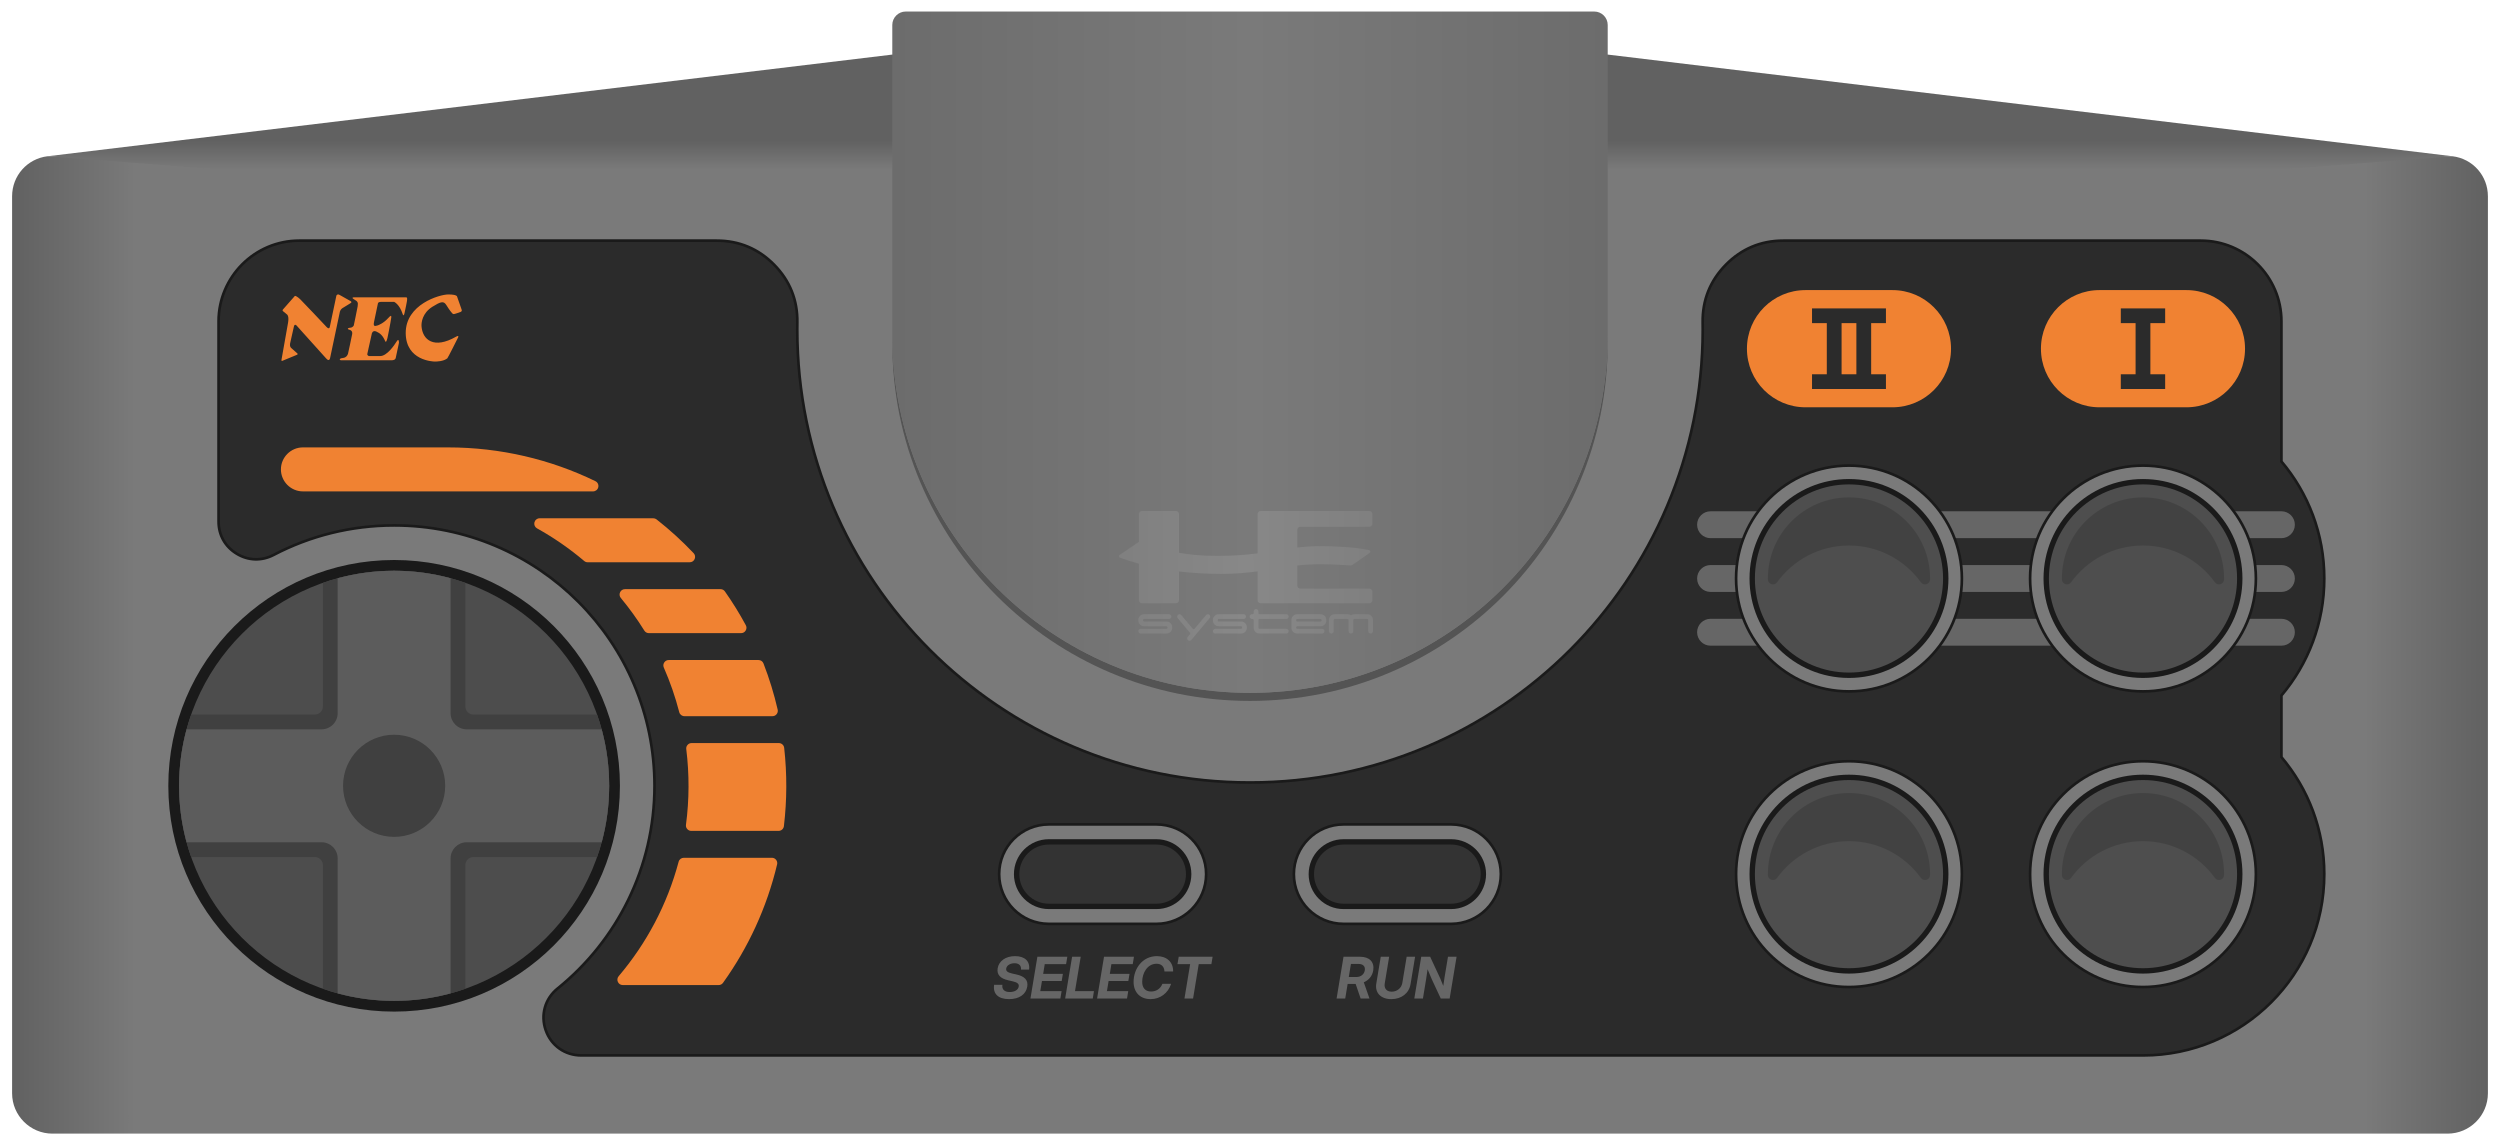
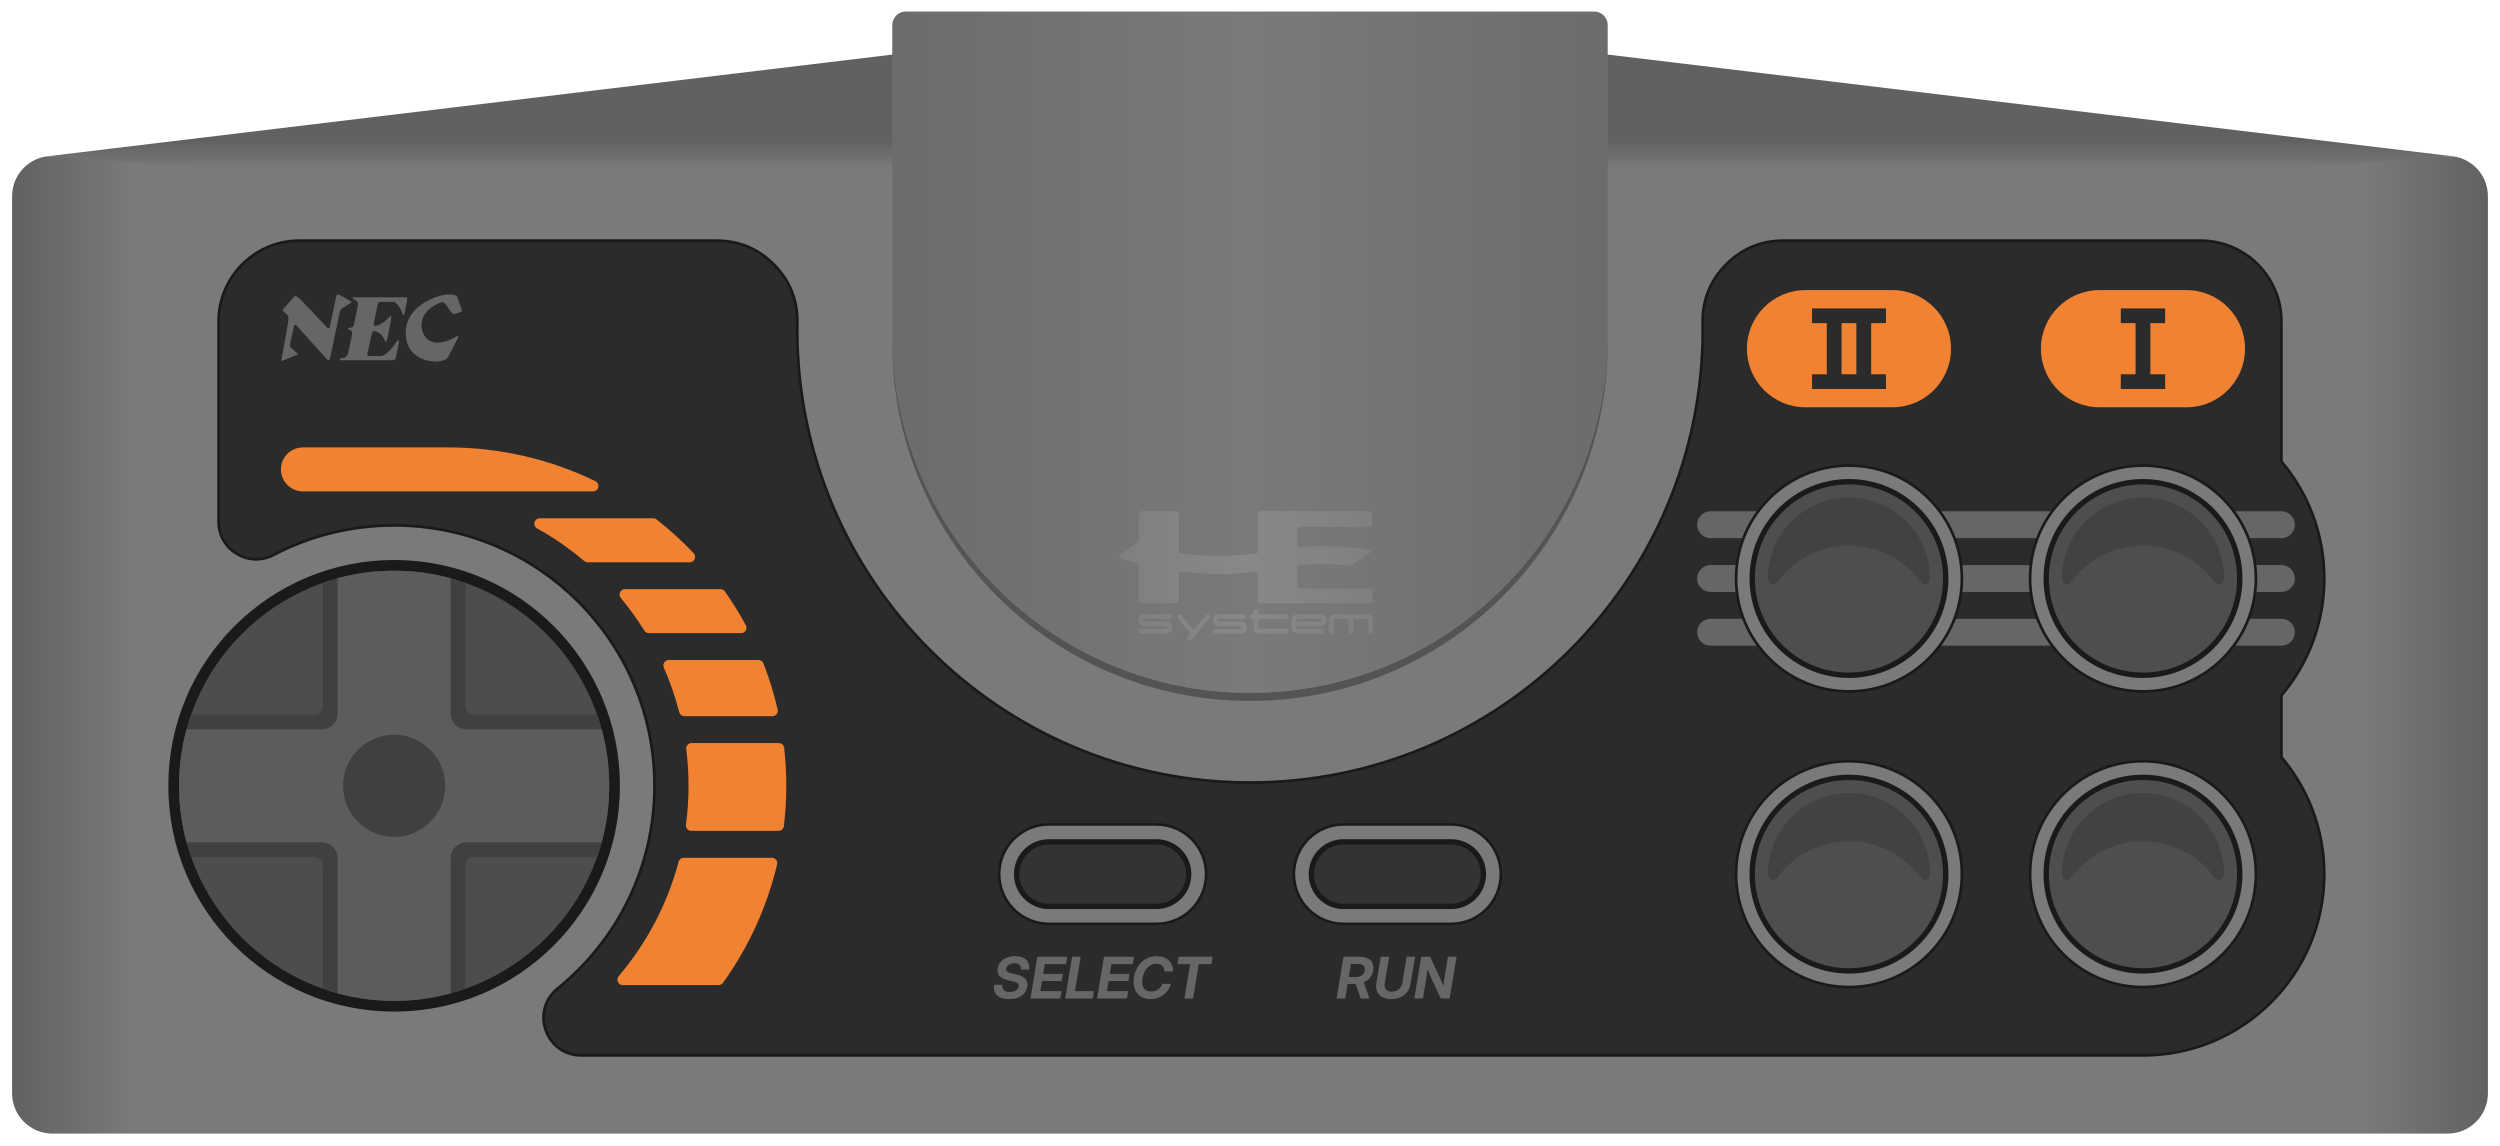
<svg xmlns="http://www.w3.org/2000/svg" xml:space="preserve" viewBox="0 0 930 426" width="930px" height="426px" version="1.1" style="shape-rendering:geometricPrecision; fill-rule:evenodd; clip-rule:evenodd">
  <defs>
    <style type="text/css">
    .str0 {stroke:#1A1A1A}
    .fil8 {fill:#1A1A1A}
    .fil14 {fill:#333333}
    .fil11 {fill:#404040}
    .fil10 {fill:#4D4D4D}
    .fil15 {fill:#4E4E4E}
    .fil4 {fill:#545454}
    .fil12 {fill:#5C5C5C}
    .fil9 {fill:#666666}
    .fil3 {fill:#7A7A7A}
    .fil2 {fill:#F08232}
    .fil1 {fill:#2B2B2B}
    .fil16 {fill:black;fill-opacity:0.15}
    .fil5 {fill:url(#id0)}
    .fil6 {fill:url(#id1)}
    .fil0 {fill:url(#id2)}
    .fil7 {fill:url(#id3)}
  </style>
    <linearGradient id="id0" gradientUnits="userSpaceOnUse" x1="465" y1="63.017" x2="465" y2="20.305">
      <stop offset="0" style="stop-opacity:1; stop-color:#7A7A7A" />
      <stop offset="0.25" style="stop-opacity:1; stop-color:#616161" />
      <stop offset="1" style="stop-opacity:1; stop-color:#616161" />
    </linearGradient>
    <linearGradient id="id1" gradientUnits="userSpaceOnUse" x1="331.931" y1="131.015" x2="598.069" y2="131.015">
      <stop offset="0" style="stop-opacity:1; stop-color:#6C6C6C" />
      <stop offset="0.5" style="stop-opacity:1; stop-color:#7A7A7A" />
      <stop offset="1" style="stop-opacity:1; stop-color:#6C6C6C" />
    </linearGradient>
    <linearGradient id="id2" gradientUnits="userSpaceOnUse" x1="4.5" y1="239.915" x2="925.5" y2="239.915">
      <stop offset="0" style="stop-opacity:1; stop-color:#616161" />
      <stop offset="0.05" style="stop-opacity:1; stop-color:#7A7A7A" />
      <stop offset="0.95" style="stop-opacity:1; stop-color:#7A7A7A" />
      <stop offset="1" style="stop-opacity:1; stop-color:#616161" />
    </linearGradient>
    <linearGradient id="id3" gradientUnits="userSpaceOnUse" x1="418.485" y1="234.505" x2="508.491" y2="234.505">
      <stop offset="0" style="stop-opacity:1; stop-color:gray" />
      <stop offset="0.5" style="stop-opacity:1; stop-color:#888888" />
      <stop offset="1" style="stop-opacity:1; stop-color:gray" />
    </linearGradient>
  </defs>
  <g>
    <path class="fil0" d="M19.504 421.71l890.992 0c8.264,0 15.004,-6.74 15.004,-15.003l0 -333.69c0,-7.634 -5.632,-13.985 -13.211,-14.897l-894.578 0c-7.579,0.912 -13.211,7.263 -13.211,14.897l0 333.69c0,8.263 6.74,15.003 15.004,15.003z" />
    <path class="fil1 str0" d="M207.426 367.716c21.987,-17.756 36.051,-44.935 36.051,-75.398 0,-53.496 -43.367,-96.863 -96.863,-96.863 -16.168,0 -31.411,3.962 -44.81,10.967 -4.466,2.335 -9.432,2.179 -13.742,-0.431 -4.311,-2.611 -6.75,-6.939 -6.75,-11.978l0 -74.491c0,-16.525 13.479,-30.003 30.004,-30.003l155.285 0c8.345,0 15.527,3.007 21.382,8.954 5.854,5.947 8.749,13.176 8.618,21.52 -0.013,0.891 -0.021,1.784 -0.021,2.679 0,93.016 75.404,168.42 168.42,168.42 93.016,0 168.42,-75.404 168.42,-168.42 0,-0.895 -0.008,-1.788 -0.021,-2.679 -0.131,-8.344 2.764,-15.573 8.618,-21.52 5.855,-5.947 13.037,-8.954 21.382,-8.954l155.285 0c16.525,0 30.004,13.478 30.004,30.003l0 52.14c9.941,11.748 15.939,26.94 15.939,43.535 0,16.594 -5.998,31.786 -15.939,43.534l0 22.912c9.941,11.748 15.939,26.94 15.939,43.535 0,37.244 -30.192,67.436 -67.436,67.436l-580.967 0c-6.045,0 -11.189,-3.638 -13.203,-9.337 -2.015,-5.7 -0.298,-11.763 4.405,-15.561z" />
    <path class="fil2" d="M813.349 107.915c-25.94,0 -6.468,0 -32.318,0 -12.04,0 -21.801,9.76 -21.801,21.8 0,12.04 9.761,21.8 21.801,21.8 25.94,0 6.468,0 32.318,0 12.04,0 21.801,-9.76 21.801,-21.8 0,-12.04 -9.761,-21.8 -21.801,-21.8zm-24.409 36.8l0 -5.5 5.5 0 0 -19 -5.5 0 0 -5.499c5.5,0 11,0 16.5,0l0 5.499 -5.5 0 0 19 5.5 0 0 5.5c-5.5,0 -11,0 -16.5,0z" />
    <path class="fil2" d="M703.981 107.915c-25.941,0 -6.469,0 -32.32,0 -12.039,0 -21.8,9.76 -21.8,21.8 0,12.04 9.761,21.8 21.8,21.8 25.941,0 6.469,0 32.32,0 12.039,0 21.8,-9.76 21.8,-21.8 0,-12.04 -9.761,-21.8 -21.8,-21.8zm-29.91 36.8l0 -5.5 5.5 0 0 -19 -5.5 0 0 -5.5 27.5 0 0 5.5 -5.5 0 0 19 5.5 0 0 5.5 -27.5 0zm11 -5.5l5.5 0 0 -19 -5.5 0 0 19z" />
    <path class="fil2" d="M268.966 365.608c9.356,-13.043 16.283,-27.947 20.117,-44.05 0.146,-0.616 0.015,-1.208 -0.377,-1.706 -0.393,-0.497 -0.939,-0.761 -1.573,-0.761l-32.748 0c-0.92,0 -1.699,0.598 -1.936,1.487 -4.236,15.901 -11.961,30.38 -22.304,42.566 -0.517,0.609 -0.626,1.413 -0.29,2.138 0.335,0.725 1.019,1.161 1.818,1.161l35.665 0c0.666,0 1.239,-0.294 1.628,-0.835zm22.647 -58.284c1.148,-9.654 1.182,-19.459 0.103,-29.12 -0.114,-1.019 -0.966,-1.782 -1.991,-1.782l-32.446 0c-0.595,0 -1.107,0.231 -1.502,0.677 -0.394,0.447 -0.56,0.983 -0.486,1.574 1.16,9.331 1.124,18.83 -0.111,28.151 -0.079,0.593 0.085,1.134 0.479,1.584 0.394,0.449 0.909,0.683 1.507,0.683l32.457 0c1.021,0 1.869,-0.754 1.99,-1.767zm-2.321 -43.355c-1.355,-5.888 -3.125,-11.62 -5.275,-17.161 -0.305,-0.786 -1.024,-1.279 -1.868,-1.279l-33.374 0c-0.697,0 -1.296,0.324 -1.677,0.908 -0.381,0.584 -0.437,1.263 -0.157,1.901 2.335,5.319 4.261,10.86 5.735,16.581 0.231,0.897 1.014,1.503 1.94,1.503l32.724 0c0.631,0 1.174,-0.262 1.568,-0.755 0.393,-0.494 0.526,-1.082 0.384,-1.698zm-11.851 -31.396c-2.348,-4.346 -4.946,-8.539 -7.771,-12.558 -0.387,-0.551 -0.966,-0.851 -1.639,-0.851l-35.545 0c-0.795,0 -1.475,0.432 -1.813,1.151 -0.338,0.719 -0.237,1.519 0.271,2.131 3.18,3.834 6.104,7.889 8.746,12.138 0.376,0.605 0.989,0.945 1.701,0.945l34.287 0c0.726,0 1.35,-0.354 1.721,-0.977 0.372,-0.624 0.387,-1.34 0.042,-1.979zm-19.412 -26.79c-4.275,-4.516 -8.88,-8.715 -13.778,-12.558 -0.368,-0.288 -0.77,-0.427 -1.237,-0.427l-42.262 0c-0.926,0 -1.707,0.605 -1.94,1.5 -0.232,0.896 0.157,1.804 0.965,2.254 6.25,3.477 12.123,7.549 17.544,12.137 0.377,0.319 0.801,0.475 1.295,0.475l37.958 0c0.818,0 1.517,-0.461 1.84,-1.212 0.323,-0.751 0.177,-1.575 -0.385,-2.169zm-36.549 -26.791c-16.582,-8.046 -35.196,-12.56 -54.866,-12.56 -17.977,0 -35.954,0 -53.931,0 -4.5,0 -8.182,3.682 -8.182,8.183 0,4.501 3.681,8.183 8.182,8.183l33.931 0 73.992 0c0.945,0 1.741,-0.634 1.953,-1.555 0.211,-0.921 -0.229,-1.839 -1.079,-2.251z" />
    <path class="fil3 str0" d="M430.184 343.678c10.218,0 18.501,-8.283 18.501,-18.5 0,-10.217 -8.283,-18.5 -18.501,-18.5 -21.381,0 -18.755,0 -40.001,0 -10.217,0 -18.5,8.282 -18.5,18.5 0,10.217 8.283,18.5 18.5,18.5 21.616,0 16.69,0 40.001,0zm69.632 0c23.311,0 18.385,0 40.001,0 10.217,0 18.5,-8.283 18.5,-18.5 0,-10.218 -8.283,-18.5 -18.5,-18.5 -21.246,0 -18.62,0 -40.001,0 -10.218,0 -18.501,8.283 -18.501,18.5 0,10.217 8.283,18.5 18.501,18.5z" />
    <path class="fil3 str0" d="M797.191 283.178c-23.196,0 -42,18.804 -42,42 0,23.196 18.804,42 42,42 23.196,0 42,-18.804 42,-42 0,-23.196 -18.804,-42 -42,-42zm-109.37 0c-23.196,0 -42,18.804 -42,42 0,23.196 18.804,42 42,42 23.196,0 42,-18.804 42,-42 0,-23.196 -18.804,-42 -42,-42z" />
    <path class="fil4" d="M465 260.743c73.492,0 133.069,-59.578 133.069,-133.07l0 -3.001c0,73.492 -59.577,133.07 -133.069,133.07 -73.492,0 -133.069,-59.578 -133.069,-133.07l0 3.001c0,73.492 59.577,133.07 133.069,133.07z" />
    <polygon class="fil5" points="912.289,58.12 598.069,20.305 331.931,20.305 17.711,58.12 81.312,63.017 848.688,63.017 " />
    <path class="fil6" d="M465 257.742c73.492,0 133.069,-59.578 133.069,-133.07l0 -115.378c0,-2.756 -2.248,-5.004 -5.004,-5.004 -86.912,0 -169.218,0 -256.13,0 -2.756,0 -5.004,2.248 -5.004,5.004l0 115.378c0,73.492 59.577,133.07 133.069,133.07z" />
    <path class="fil7" d="M509.393 224.403c-13.48,0 -26.961,0 -40.441,0 -0.617,0 -1.121,-0.503 -1.121,-1.12l0 -10.747c-3.96,0.545 -8.254,0.958 -13.403,0.958 -5.347,0 -10.642,-0.284 -15.861,-0.918l0 10.707c0,0.617 -0.503,1.12 -1.12,1.12l-12.645 0c-0.616,0 -1.12,-0.503 -1.12,-1.12l0 -13.589c-2.381,-0.649 -4.74,-1.39 -7.074,-2.231 -0.203,-0.073 -0.339,-0.243 -0.365,-0.456 -0.028,-0.215 0.061,-0.412 0.239,-0.535l7.2 -4.919 0 -10.346c0,-0.616 0.504,-1.121 1.12,-1.121l12.645 0c0.617,0 1.12,0.505 1.12,1.121l0 14.405c3.606,0.702 8.171,1.181 14.585,1.181 5.836,0 10.522,-0.408 14.679,-0.95l0 -14.636c0,-0.616 0.504,-1.121 1.121,-1.121 13.48,0 26.961,0 40.441,0 0.617,0 1.121,0.505 1.121,1.121l0 3.633c0,0.616 -0.504,1.12 -1.121,1.12l-25.678 0c-0.618,0 -1.121,0.504 -1.121,1.121l0 6.585c2.647,-0.299 5.422,-0.495 8.534,-0.495 4.596,0 12.698,0.249 18.201,1.487 0.221,0.05 0.382,0.216 0.426,0.439 0.045,0.223 -0.042,0.437 -0.228,0.568l-6.268 4.38c-0.327,0.228 -0.677,0.325 -1.076,0.299 -2.559,-0.173 -5.385,-0.404 -10.577,-0.44 -3.289,-0.023 -6.234,0.162 -9.012,0.459l0 7.477c0,0.618 0.503,1.121 1.121,1.121l25.678 0c0.617,0 1.121,0.503 1.121,1.12l0 3.202c0,0.617 -0.504,1.12 -1.121,1.12zm-74.526 4.089c0.484,0 0.877,0.393 0.877,0.878 0,0.484 -0.393,0.877 -0.877,0.877l-9.233 0c-0.232,0 -0.421,0.189 -0.421,0.421l0 0.117c0,0.231 0.189,0.42 0.421,0.42l8.329 0c1.157,0 2.1,0.944 2.1,2.1 0,0.089 0,0.178 0,0.267 0,1.157 -0.943,2.101 -2.1,2.101l-9.628 0c-0.484,0 -0.877,-0.394 -0.877,-0.878 0,-0.485 0.393,-0.877 0.877,-0.877l9.552 0c0.232,0 0.421,-0.189 0.421,-0.421l0 -0.116c0,-0.232 -0.189,-0.421 -0.421,-0.421l-8.329 0c-1.157,0 -2.1,-0.943 -2.1,-2.101l0 -0.266c0,-1.157 0.943,-2.101 2.1,-2.101l9.309 0zm74.993 7.181c0.485,0 0.878,-0.393 0.878,-0.878l0 -4.202c0,-1.157 -0.944,-2.101 -2.1,-2.101 -1.619,0 -3.236,0 -4.855,0 -0.455,0 -0.877,0.147 -1.222,0.395 -0.345,-0.248 -0.767,-0.395 -1.223,-0.395 -1.618,0 -3.237,0 -4.855,0 -1.157,0 -2.1,0.944 -2.1,2.101l0 4.202c0,0.485 0.393,0.878 0.877,0.878 0.485,0 0.878,-0.393 0.878,-0.878l0 -4.127c0,-0.232 0.189,-0.421 0.421,-0.421l4.703 0c0.232,0 0.421,0.189 0.421,0.421l0 4.127c0,0.485 0.393,0.878 0.878,0.878 0.484,0 0.877,-0.393 0.877,-0.878l0 -4.127c0,-0.232 0.189,-0.421 0.42,-0.421l4.704 0c0.233,0 0.421,0.189 0.421,0.421l0 4.127c0,0.485 0.393,0.878 0.877,0.878zm-47.229 -7.181c0.484,0 0.877,0.393 0.877,0.878 0,0.484 -0.393,0.877 -0.877,0.877l-9.234 0c-0.232,0 -0.421,0.189 -0.421,0.421l0 0.117c0,0.231 0.189,0.42 0.421,0.42l8.33 0c1.156,0 2.1,0.944 2.1,2.1 0,0.089 0,0.178 0,0.267 0,1.157 -0.944,2.101 -2.1,2.101l-9.628 0c-0.485,0 -0.878,-0.394 -0.878,-0.878 0,-0.485 0.393,-0.877 0.878,-0.877l9.552 0c0.232,0 0.42,-0.189 0.42,-0.421l0 -0.116c0,-0.232 -0.188,-0.421 -0.42,-0.421l-8.329 0c-1.157,0 -2.101,-0.943 -2.101,-2.101l0 -0.266c0,-1.157 0.944,-2.101 2.101,-2.101l9.309 0zm-13.981 0.314c0.311,-0.371 0.865,-0.42 1.236,-0.108 0.371,0.311 0.42,0.865 0.108,1.236l-6.82 8.128c-0.313,0.371 -0.866,0.419 -1.237,0.108 -0.371,-0.311 -0.42,-0.864 -0.108,-1.235l0.842 -1.004c0.133,-0.158 0.133,-0.383 0,-0.541l-4.579 -5.456c-0.311,-0.371 -0.262,-0.925 0.109,-1.236 0.371,-0.312 0.924,-0.263 1.236,0.108l4.284 5.106c0.083,0.098 0.194,0.15 0.323,0.15 0.128,0 0.239,-0.052 0.321,-0.15l4.285 -5.106zm43.18 5.112c0.485,0 0.877,0.392 0.877,0.877 0,0.485 -0.392,0.878 -0.877,0.878l-9.308 0c-1.157,0 -2.101,-0.944 -2.101,-2.101 0,-0.993 0,-1.986 0,-2.979 0,-1.157 0.944,-2.101 2.101,-2.101l8.761 0c1.157,0 2.101,0.944 2.101,2.101 0,0.089 0,0.177 0,0.266 0,1.158 -0.944,2.101 -2.101,2.101l-8.686 0c-0.232,0 -0.421,0.189 -0.421,0.421l0 0.116c0,0.232 0.189,0.421 0.421,0.421l9.233 0zm-9.233 -3.671l8.611 0c0.232,0 0.421,0.189 0.421,0.421l0 0.117c0,0.231 -0.189,0.42 -0.421,0.42l-8.611 0c-0.232,0 -0.421,-0.189 -0.421,-0.42l0 -0.117c0,-0.232 0.189,-0.421 0.421,-0.421zm-4.09 3.671c0.484,0 0.877,0.392 0.877,0.877 0,0.484 -0.393,0.878 -0.877,0.878l-10.027 0c-1.157,0 -2.1,-0.944 -2.1,-2.101l0 -2.904c0,-0.232 -0.189,-0.421 -0.42,-0.421l-0.218 0c-0.485,0 -0.878,-0.393 -0.878,-0.877 0,-0.485 0.393,-0.878 0.878,-0.878l0.217 0c0.232,0 0.421,-0.188 0.421,-0.42l0 -0.617c0,-0.485 0.393,-0.878 0.877,-0.878 0.485,0 0.878,0.393 0.878,0.878l0 0.617c0,0.232 0.189,0.42 0.421,0.42l9.951 0c0.484,0 0.877,0.393 0.877,0.878 0,0.484 -0.393,0.877 -0.877,0.877l-9.951 0c-0.232,0 -0.421,0.189 -0.421,0.421l0 2.829c0,0.232 0.189,0.421 0.421,0.421l9.951 0z" />
    <path class="fil8" d="M390.183 312.178c-7.179,0 -13,5.82 -13,13 0,7.18 5.82,13 13,13l40.001 0c7.18,0 13.001,-5.821 13.001,-13 0,-7.18 -5.821,-13 -13.001,-13l-40.001 0z" />
    <path class="fil9" d="M848.688 240.196l-212.364 0c-2.761,0 -5,-2.238 -5,-5 0,-2.761 2.239,-5 5,-5l212.364 0c2.761,0 5,2.239 5,5 0,2.762 -2.239,5 -5,5zm0 -20l-212.364 0c-2.761,0 -5,-2.238 -5,-4.999 0,-2.762 2.239,-5 5,-5l212.364 0c2.761,0 5,2.238 5,5 0,2.761 -2.239,4.999 -5,4.999zm0 -19.999l-212.364 0c-2.761,0 -5,-2.239 -5,-5 0,-2.762 2.239,-5 5,-5l212.364 0c2.761,0 5,2.238 5,5 0,2.761 -2.239,5 -5,5z" />
    <path class="fil3 str0" d="M797.191 173.197c-23.196,0 -42,18.803 -42,42 0,23.196 18.804,42 42,42 23.196,0 42,-18.804 42,-42 0,-23.197 -18.804,-42 -42,-42zm-109.37 0c-23.196,0 -42,18.803 -42,42 0,23.196 18.804,42 42,42 23.196,0 42,-18.804 42,-42 0,-23.197 -18.804,-42 -42,-42z" />
    <circle class="fil8" cx="797.191" cy="215.197" r="37" />
    <circle class="fil8" cx="687.821" cy="215.197" r="37" />
-     <path class="fil2" d="M109.647 110.135c0.274,-0.219 1.099,0.327 2.04,1.2 0.806,0.748 9.36,9.84 9.36,9.84 0,0 0.776,0.935 1.143,0.935 0.367,0 0.424,-0.179 0.537,-0.695l2.4 -11.4c0,0 0.156,-0.489 0.641,-0.489 0.179,0 0.403,0.067 0.679,0.249l3.84 2.16c0,0 0.433,0.195 0.433,0.462 0,0.115 -0.081,0.245 -0.313,0.378l-3.12 1.92c0,0 -0.602,0.406 -0.84,1.2l-3.6 17.04c0,0 -0.099,0.996 -0.644,0.996 -0.223,0 -0.52,-0.166 -0.916,-0.636l-10.68 -11.88c-0.216,-0.24 -0.471,-0.592 -0.767,-0.592 -0.295,0 -0.412,0.203 -0.553,0.831l-1.32 5.881c0,0 -0.094,0.322 -0.094,0.725 0,0.397 0.094,0.871 0.454,1.195 0.204,0.183 2.04,1.799 2.04,1.799 0,0 0.361,0.264 0.361,0.427 0,0.163 -0.063,0.198 -0.241,0.293l-5.52 2.281c0,0 -0.263,0.095 -0.263,-0.268 0,-0.058 0.007,-0.128 0.023,-0.212l2.4 -13.561c0,0 0.483,-2.246 -0.24,-3.12 -0.184,-0.223 -1.44,-1.2 -1.44,-1.2 0,0 -0.329,-0.169 -0.329,-0.448 0,-0.113 0.055,-0.246 0.209,-0.392l4.32 -4.919zm0 0l0 0 0 0zm22.2 1.32c1.086,0.629 1.473,0.918 1.2,2.52 -0.264,1.547 -1.44,7.081 -1.44,7.081 0,0 -0.322,0.752 -1.2,0.839 -1.573,0.158 -1.037,0.682 -0.24,0.841 0.314,0.062 1.022,0.469 0.84,1.559 -0.203,1.214 -1.56,7.321 -1.56,7.321 0,0 -0.35,1.421 -1.92,1.559 -0.859,0.076 -1.133,0.342 -1.133,0.534 0,0.162 0.197,0.307 0.413,0.307l18.96 0c0,0 1.242,0.031 1.44,-0.841l1.2 -5.64c0,0 0.082,-2.118 -0.96,-0.36 -0.604,1.02 -3.447,5.28 -6,5.28l-4.2 0c0,0 -0.743,-0.199 -0.6,-0.839l1.68 -7.561c0,0 0.299,-1.333 1.68,-0.72 1.389,0.618 2.396,1.511 3.24,3.481 0.227,0.529 0.591,1.063 1.44,-3.841 0.84,-4.85 1.575,-6.688 -0.24,-4.68 -1.795,1.986 -3.624,2.648 -3.96,2.761 -1.262,0.42 -1.684,0.289 -1.32,-1.44l1.44 -6.841c0,0 0.168,-0.48 1.08,-0.48l4.92 0c0,0 2.02,0.828 3.24,4.681 0.204,0.641 0.482,0.188 0.6,-0.361 0.889,-4.134 1.348,-5.969 0.72,-6l-19.56 0c0,0 -0.469,-0.012 -0.469,0.206 0,0.12 0.169,0.315 0.709,0.634l0 0zm0 0l0 0 0 0zm38.16 -1.199c0,0 -0.126,-0.72 -3.24,-0.72 -3.223,0 -15.919,3.669 -15.84,14.4 0.076,10.249 10.232,10.559 10.8,10.559 0.671,0 3.193,-0.01 4.68,-1.2 0.212,-0.169 3.96,-7.68 3.96,-7.68 0,0 0.608,-1.118 -0.72,-0.36 -8.288,4.737 -12.452,1.146 -12.84,-3.84 -0.107,-1.368 0.269,-4.966 4.079,-7.32 3.015,-1.862 4.123,-2.286 5.16,-0.6 1.251,2.033 2.04,2.88 2.04,2.88 0.207,0.198 0.315,0.466 0.719,0.466 0.137,0 0.291,-0.044 0.482,-0.106 2.125,-0.69 2.782,-0.714 2.4,-1.68l-1.68 -4.799zm0 0l0 0 0 0z" />
+     <path class="fil9" d="M109.647 110.135c0.274,-0.219 1.099,0.327 2.04,1.2 0.806,0.748 9.36,9.84 9.36,9.84 0,0 0.776,0.935 1.143,0.935 0.367,0 0.424,-0.179 0.537,-0.695l2.4 -11.4c0,0 0.156,-0.489 0.641,-0.489 0.179,0 0.403,0.067 0.679,0.249l3.84 2.16c0,0 0.433,0.195 0.433,0.462 0,0.115 -0.081,0.245 -0.313,0.378l-3.12 1.92c0,0 -0.602,0.406 -0.84,1.2l-3.6 17.04c0,0 -0.099,0.996 -0.644,0.996 -0.223,0 -0.52,-0.166 -0.916,-0.636l-10.68 -11.88c-0.216,-0.24 -0.471,-0.592 -0.767,-0.592 -0.295,0 -0.412,0.203 -0.553,0.831l-1.32 5.881c0,0 -0.094,0.322 -0.094,0.725 0,0.397 0.094,0.871 0.454,1.195 0.204,0.183 2.04,1.799 2.04,1.799 0,0 0.361,0.264 0.361,0.427 0,0.163 -0.063,0.198 -0.241,0.293l-5.52 2.281c0,0 -0.263,0.095 -0.263,-0.268 0,-0.058 0.007,-0.128 0.023,-0.212l2.4 -13.561c0,0 0.483,-2.246 -0.24,-3.12 -0.184,-0.223 -1.44,-1.2 -1.44,-1.2 0,0 -0.329,-0.169 -0.329,-0.448 0,-0.113 0.055,-0.246 0.209,-0.392l4.32 -4.919zm0 0l0 0 0 0zm22.2 1.32c1.086,0.629 1.473,0.918 1.2,2.52 -0.264,1.547 -1.44,7.081 -1.44,7.081 0,0 -0.322,0.752 -1.2,0.839 -1.573,0.158 -1.037,0.682 -0.24,0.841 0.314,0.062 1.022,0.469 0.84,1.559 -0.203,1.214 -1.56,7.321 -1.56,7.321 0,0 -0.35,1.421 -1.92,1.559 -0.859,0.076 -1.133,0.342 -1.133,0.534 0,0.162 0.197,0.307 0.413,0.307l18.96 0c0,0 1.242,0.031 1.44,-0.841l1.2 -5.64c0,0 0.082,-2.118 -0.96,-0.36 -0.604,1.02 -3.447,5.28 -6,5.28l-4.2 0c0,0 -0.743,-0.199 -0.6,-0.839l1.68 -7.561c0,0 0.299,-1.333 1.68,-0.72 1.389,0.618 2.396,1.511 3.24,3.481 0.227,0.529 0.591,1.063 1.44,-3.841 0.84,-4.85 1.575,-6.688 -0.24,-4.68 -1.795,1.986 -3.624,2.648 -3.96,2.761 -1.262,0.42 -1.684,0.289 -1.32,-1.44l1.44 -6.841c0,0 0.168,-0.48 1.08,-0.48l4.92 0c0,0 2.02,0.828 3.24,4.681 0.204,0.641 0.482,0.188 0.6,-0.361 0.889,-4.134 1.348,-5.969 0.72,-6l-19.56 0c0,0 -0.469,-0.012 -0.469,0.206 0,0.12 0.169,0.315 0.709,0.634l0 0zm0 0l0 0 0 0zm38.16 -1.199c0,0 -0.126,-0.72 -3.24,-0.72 -3.223,0 -15.919,3.669 -15.84,14.4 0.076,10.249 10.232,10.559 10.8,10.559 0.671,0 3.193,-0.01 4.68,-1.2 0.212,-0.169 3.96,-7.68 3.96,-7.68 0,0 0.608,-1.118 -0.72,-0.36 -8.288,4.737 -12.452,1.146 -12.84,-3.84 -0.107,-1.368 0.269,-4.966 4.079,-7.32 3.015,-1.862 4.123,-2.286 5.16,-0.6 1.251,2.033 2.04,2.88 2.04,2.88 0.207,0.198 0.315,0.466 0.719,0.466 0.137,0 0.291,-0.044 0.482,-0.106 2.125,-0.69 2.782,-0.714 2.4,-1.68l-1.68 -4.799zm0 0l0 0 0 0z" />
    <circle class="fil8" cx="797.191" cy="325.178" r="37" />
    <circle class="fil8" cx="687.821" cy="325.178" r="37" />
    <path class="fil8" d="M499.816 312.178c-7.18,0 -13.001,5.82 -13.001,13 0,7.18 5.821,13 13.001,13l40.001 0c7.179,0 13,-5.821 13,-13 0,-7.18 -5.821,-13 -13,-13l-40.001 0z" />
    <circle class="fil8" cx="146.614" cy="292.318" r="84" />
    <circle class="fil10" cx="146.614" cy="292.318" r="80" />
    <path class="fil11" d="M146.614 212.318c9.289,0 18.205,1.589 26.499,4.5l0 45.996c0,1.654 1.35,3.004 3.004,3.004l45.996 0c2.912,8.293 4.5,17.211 4.5,26.5 0,9.289 -1.588,18.205 -4.499,26.5l-45.997 0c-1.654,0 -3.004,1.349 -3.004,3.003l0 45.997c-8.293,2.911 -17.21,4.5 -26.499,4.5 -9.289,0 -18.206,-1.589 -26.501,-4.5l0 -45.997c0,-1.654 -1.349,-3.003 -3.003,-3.003l-45.997 0c-2.911,-8.294 -4.5,-17.211 -4.5,-26.5 0,-9.289 1.589,-18.206 4.5,-26.5l45.997 0c1.654,0 3.003,-1.35 3.003,-3.004l0 -45.996c8.294,-2.912 17.212,-4.5 26.501,-4.5z" />
    <path class="fil12" d="M146.614 212.318c7.267,0 14.307,0.975 20.999,2.791l0 50.205c0,3.307 2.697,6.004 6.004,6.004l50.205 0c1.816,6.692 2.791,13.732 2.791,21 0,7.268 -0.975,14.307 -2.791,21l-50.205 0c-3.307,0 -6.004,2.696 -6.004,6.003l0 50.206c-6.692,1.816 -13.732,2.791 -20.999,2.791 -7.268,0 -14.308,-0.975 -21.001,-2.791l0 -50.206c0,-3.307 -2.696,-6.003 -6.003,-6.003l-50.205 0c-1.817,-6.693 -2.792,-13.732 -2.792,-21 0,-7.268 0.975,-14.308 2.792,-21l50.205 0c3.307,0 6.003,-2.697 6.003,-6.004l0 -50.205c6.693,-1.816 13.733,-2.791 21.001,-2.791z" />
    <circle class="fil11" cx="146.614" cy="292.318" r="19" />
    <path class="fil9" d="M375.375 371.675c3.737,0 6.279,-1.742 6.759,-4.633 0.395,-2.428 -0.907,-3.85 -4.103,-4.558l-1.44 -0.32c-1.831,-0.416 -2.436,-0.935 -2.279,-1.87 0.188,-1.152 1.468,-1.973 3.072,-1.973 1.667,0 2.563,0.87 2.439,2.367l2.987 0c0.43,-3.118 -1.604,-5.006 -5.217,-5.006 -3.448,0 -6.015,1.792 -6.463,4.519 -0.384,2.304 0.924,3.79 3.889,4.455l1.572 0.363c1.909,0.423 2.542,1.006 2.375,1.984 -0.196,1.223 -1.54,2.034 -3.342,2.034 -1.97,0 -2.98,-0.996 -2.741,-2.699l-3.058 0c-0.551,3.325 1.504,5.337 5.55,5.337zm7.954 -0.231l11.136 0 0.448 -2.752 -7.929 0 0.626 -3.755 7.335 0 0.448 -2.666 -7.336 0 0.584 -3.606 7.939 0 0.459 -2.752 -11.136 0 -2.574 15.531zm12.913 0l10.262 0 0.448 -2.752 -7.051 0 2.123 -12.779 -3.207 0 -2.575 15.531zm11.879 0l11.136 0 0.448 -2.752 -7.929 0 0.626 -3.755 7.335 0 0.448 -2.666 -7.335 0 0.583 -3.606 7.94 0 0.458 -2.752 -11.135 0 -2.575 15.531zm19.908 0.231c3.552,0 6.542,-2.237 7.616,-5.689l-3.239 0c-0.697,1.817 -2.283,2.859 -4.189,2.859 -2.176,0 -3.32,-1.362 -3.32,-3.62 0,-3.221 1.884,-6.712 5.361,-6.712 1.764,0 2.845,1.052 2.919,2.879l3.229 0c0.071,-3.513 -2.386,-5.71 -6.052,-5.71 -5.241,0 -8.658,4.526 -8.658,9.575 0,3.982 2.521,6.418 6.333,6.418zm9.987 -13.01l4.718 0 -2.115 12.779 3.207 0 2.101 -12.779 4.708 0 0.459 -2.752 -12.609 0 -0.469 2.752z" />
    <path class="fil9" d="M497.214 371.444l3.211 0 0.896 -5.422 2.812 0c0.06,0 0.114,0 0.167,0l1.853 5.422 3.292 0 -2.115 -6.026c1.873,-0.804 3.167,-2.347 3.509,-4.406 0.512,-3.129 -1.383,-5.098 -4.875,-5.098l-6.176 0 -2.574 15.53zm4.533 -7.996l0.8 -4.868 2.806 0c1.695,0 2.592,0.907 2.353,2.393 -0.252,1.483 -1.457,2.475 -3.146,2.475l-2.813 0zm15.822 8.231c3.79,0 6.581,-2.201 7.147,-5.55l1.696 -10.215 -3.136 0 -1.614 9.745c-0.303,1.831 -1.895,3.246 -3.958,3.246 -1.884,0 -2.883,-1.215 -2.584,-3.039l1.646 -9.952 -3.129 0 -1.66 10.005c-0.552,3.363 1.649,5.76 5.592,5.76zm8.555 -0.235l3.207 0 1.188 -7.203c0.113,-0.676 0.334,-2.031 0.54,-3.688 0.636,1.604 1.219,2.98 1.55,3.698l3.353 7.193 3.31 0 2.575 -15.53 -3.197 0 -1.28 7.683c-0.107,0.665 -0.302,1.959 -0.469,3.168 -0.438,-1.116 -0.918,-2.314 -1.188,-2.908l-3.694 -7.943 -3.321 0 -2.574 15.53z" />
    <path class="fil14" d="M430.184 336.178c6.076,0 11,-4.925 11,-11 0,-6.075 -4.924,-11 -11,-11 -16.004,0 -23.652,0 -40.001,0 -6.075,0 -10.999,4.925 -10.999,11 0,6.075 4.924,11 10.999,11 16.359,0 24.098,0 40.001,0z" />
    <path class="fil14" d="M539.817 336.178c6.075,0 10.999,-4.925 10.999,-11 0,-6.075 -4.924,-11 -10.999,-11 -16.005,0 -23.653,0 -40.001,0 -6.076,0 -11,4.925 -11,11 0,6.075 4.924,11 11,11 16.358,0 24.097,0 40.001,0z" />
    <circle class="fil15" cx="797.191" cy="325.178" r="35" />
    <circle class="fil15" cx="687.821" cy="325.178" r="35" />
    <path class="fil16" d="M687.821 295.007c16.663,0 30.172,13.508 30.172,30.171 0,0.111 -0.001,0.221 -0.002,0.331 -0.009,0.83 -0.526,1.529 -1.317,1.78 -0.79,0.252 -1.616,-0.021 -2.102,-0.693 -5.995,-8.285 -15.743,-13.676 -26.751,-13.676 -11.008,0 -20.756,5.391 -26.75,13.676 -0.486,0.672 -1.313,0.944 -2.103,0.693 -0.791,-0.252 -1.308,-0.951 -1.316,-1.78 -0.001,-0.11 -0.002,-0.221 -0.002,-0.331 0,-16.663 13.508,-30.171 30.171,-30.171z" />
    <path class="fil16" d="M797.191 295.007c16.663,0 30.171,13.508 30.171,30.171 0,0.111 0,0.221 -0.002,0.331 -0.008,0.83 -0.525,1.529 -1.316,1.78 -0.79,0.252 -1.616,-0.021 -2.102,-0.693 -5.995,-8.285 -15.743,-13.676 -26.751,-13.676 -11.009,0 -20.756,5.391 -26.751,13.676 -0.486,0.672 -1.312,0.944 -2.102,0.693 -0.791,-0.252 -1.308,-0.951 -1.317,-1.78 -0.001,-0.11 -0.001,-0.221 -0.001,-0.331 0,-16.663 13.508,-30.171 30.171,-30.171z" />
    <circle class="fil15" cx="797.191" cy="215.197" r="35" />
    <circle class="fil15" cx="687.821" cy="215.197" r="35" />
    <path class="fil16" d="M687.821 185.025c16.663,0 30.172,13.508 30.172,30.172 0,0.11 -0.001,0.221 -0.002,0.331 -0.009,0.829 -0.526,1.528 -1.317,1.78 -0.79,0.252 -1.616,-0.021 -2.102,-0.693 -5.995,-8.285 -15.743,-13.676 -26.751,-13.676 -11.008,0 -20.756,5.391 -26.75,13.676 -0.486,0.672 -1.313,0.944 -2.103,0.692 -0.791,-0.251 -1.308,-0.95 -1.316,-1.779 -0.001,-0.11 -0.002,-0.221 -0.002,-0.331 0,-16.664 13.508,-30.172 30.171,-30.172z" />
    <path class="fil16" d="M797.191 185.025c16.663,0 30.171,13.508 30.171,30.172 0,0.11 0,0.221 -0.002,0.331 -0.008,0.829 -0.525,1.528 -1.316,1.78 -0.79,0.252 -1.616,-0.021 -2.102,-0.693 -5.995,-8.285 -15.743,-13.676 -26.751,-13.676 -11.009,0 -20.756,5.391 -26.751,13.676 -0.486,0.672 -1.312,0.944 -2.102,0.692 -0.791,-0.251 -1.308,-0.95 -1.317,-1.779 -0.001,-0.11 -0.001,-0.221 -0.001,-0.331 0,-16.664 13.508,-30.172 30.171,-30.172z" />
  </g>
</svg>
